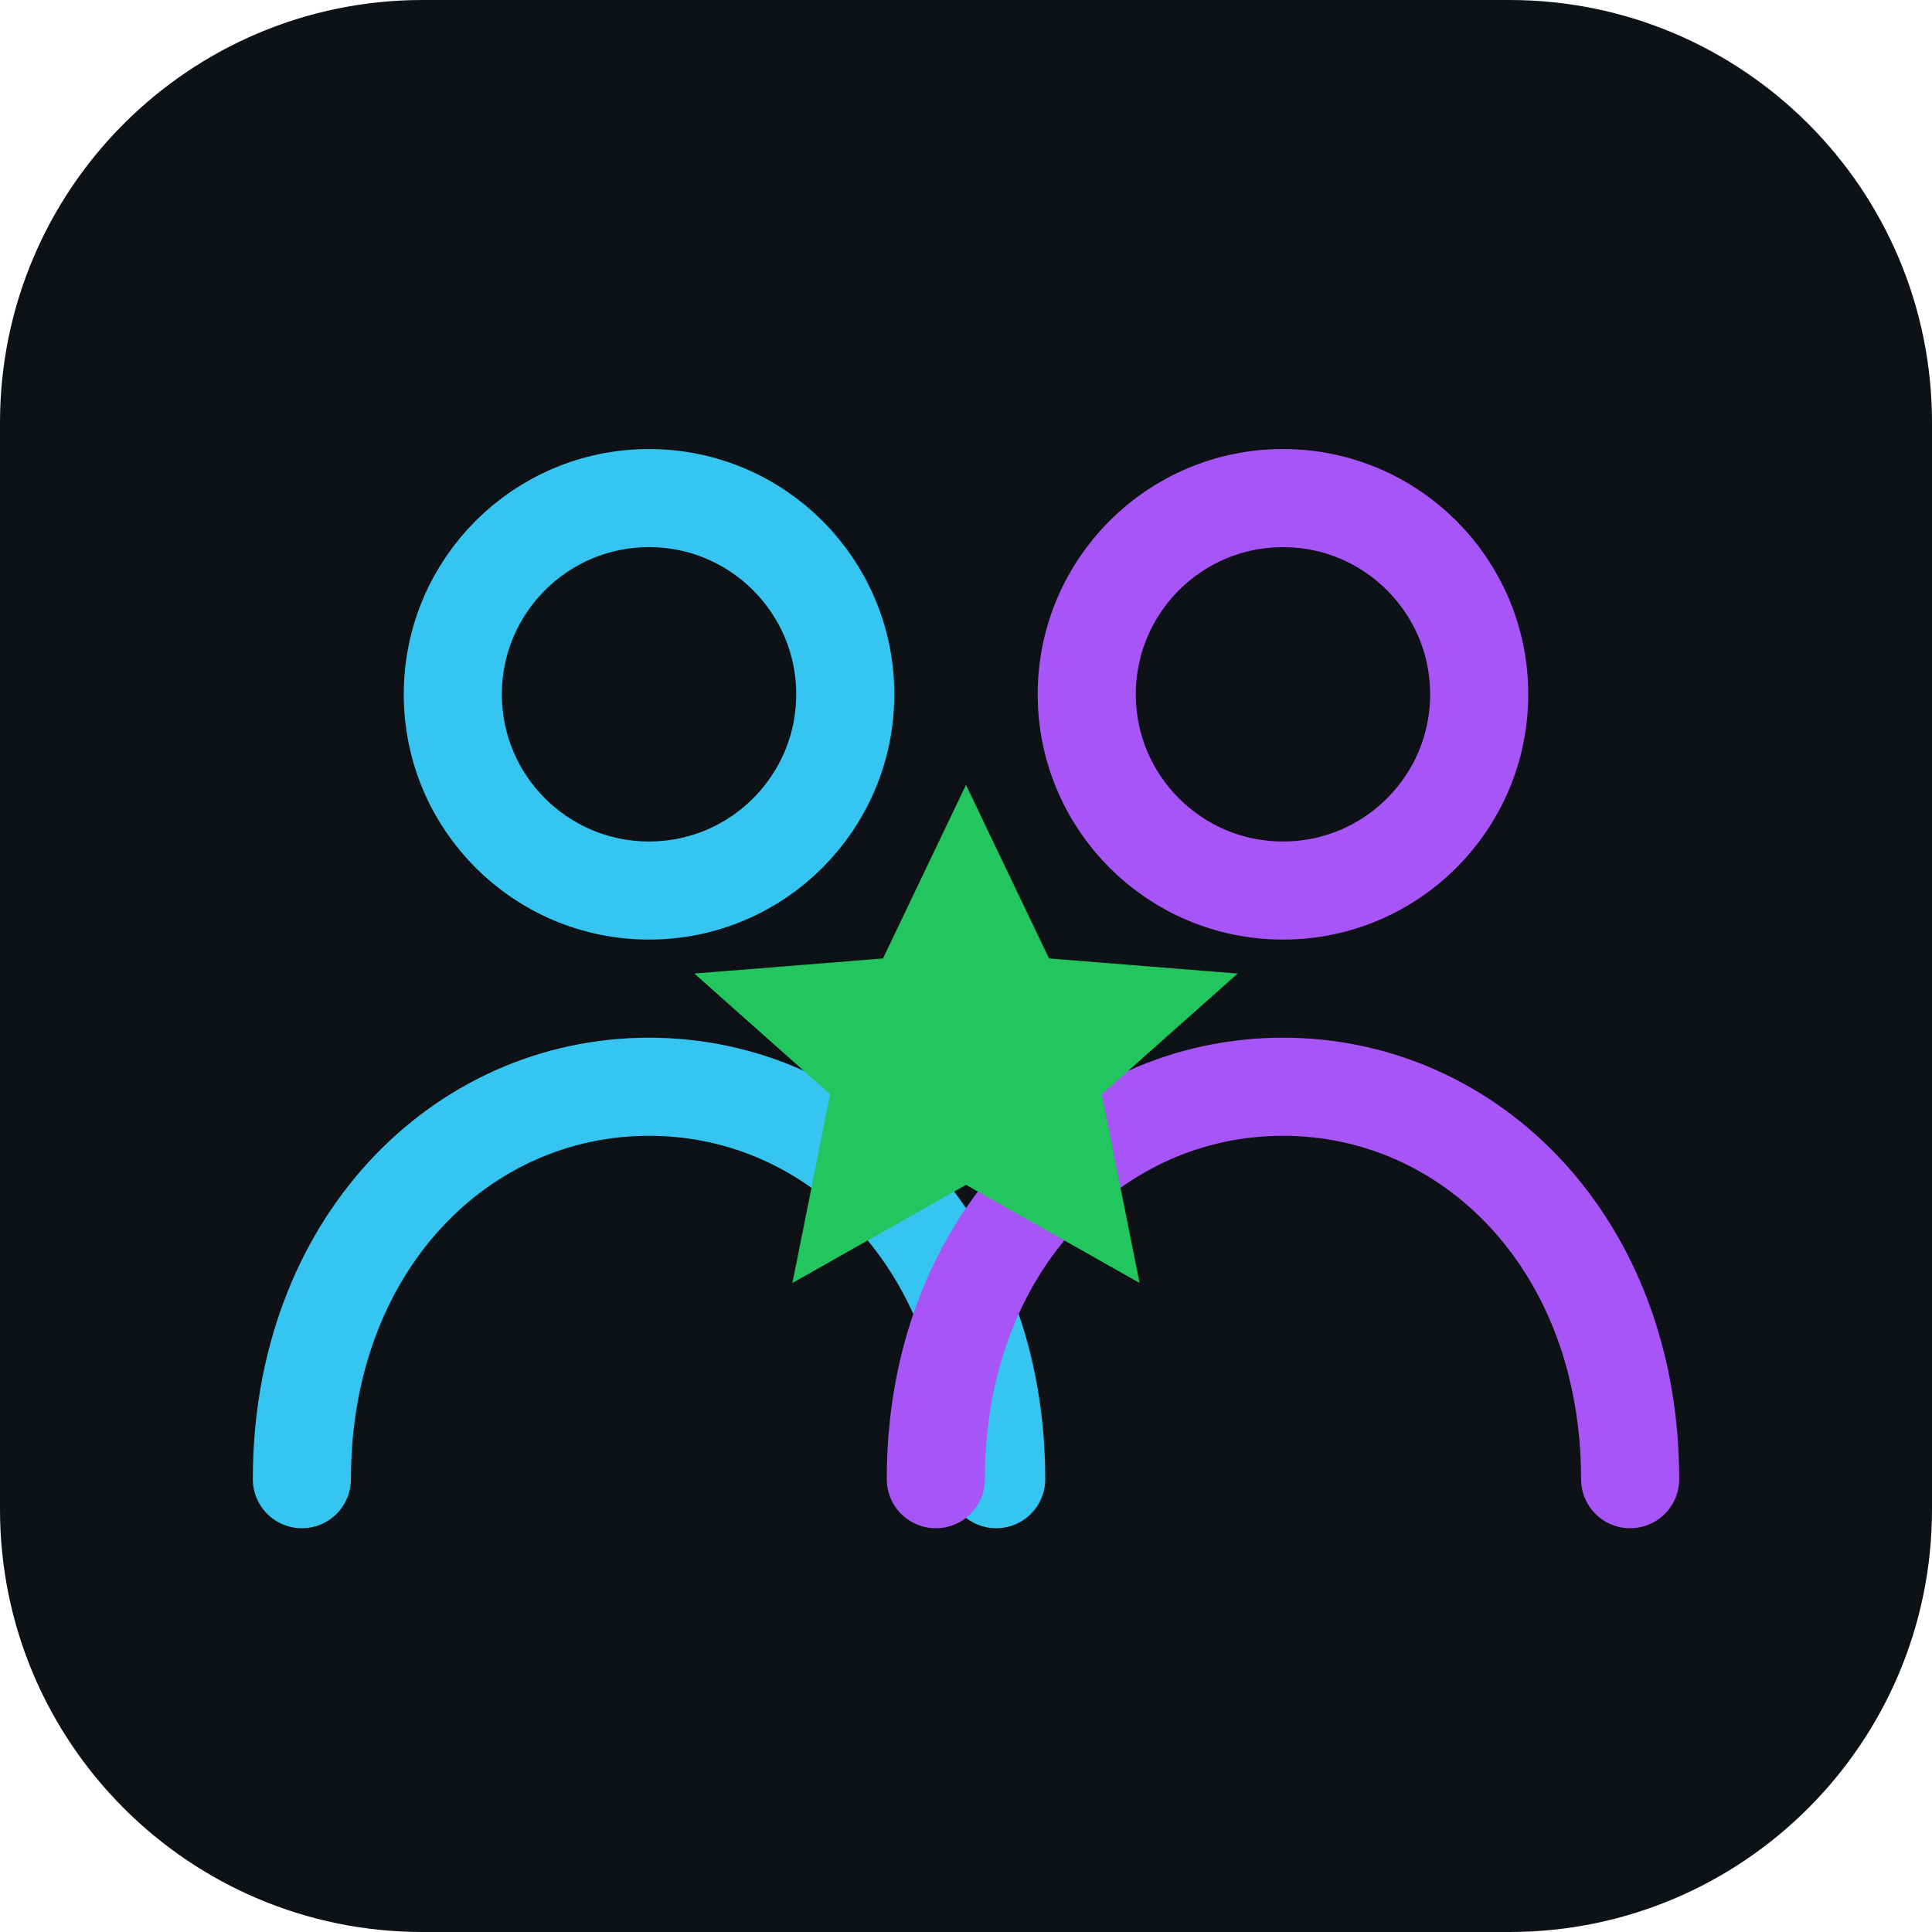
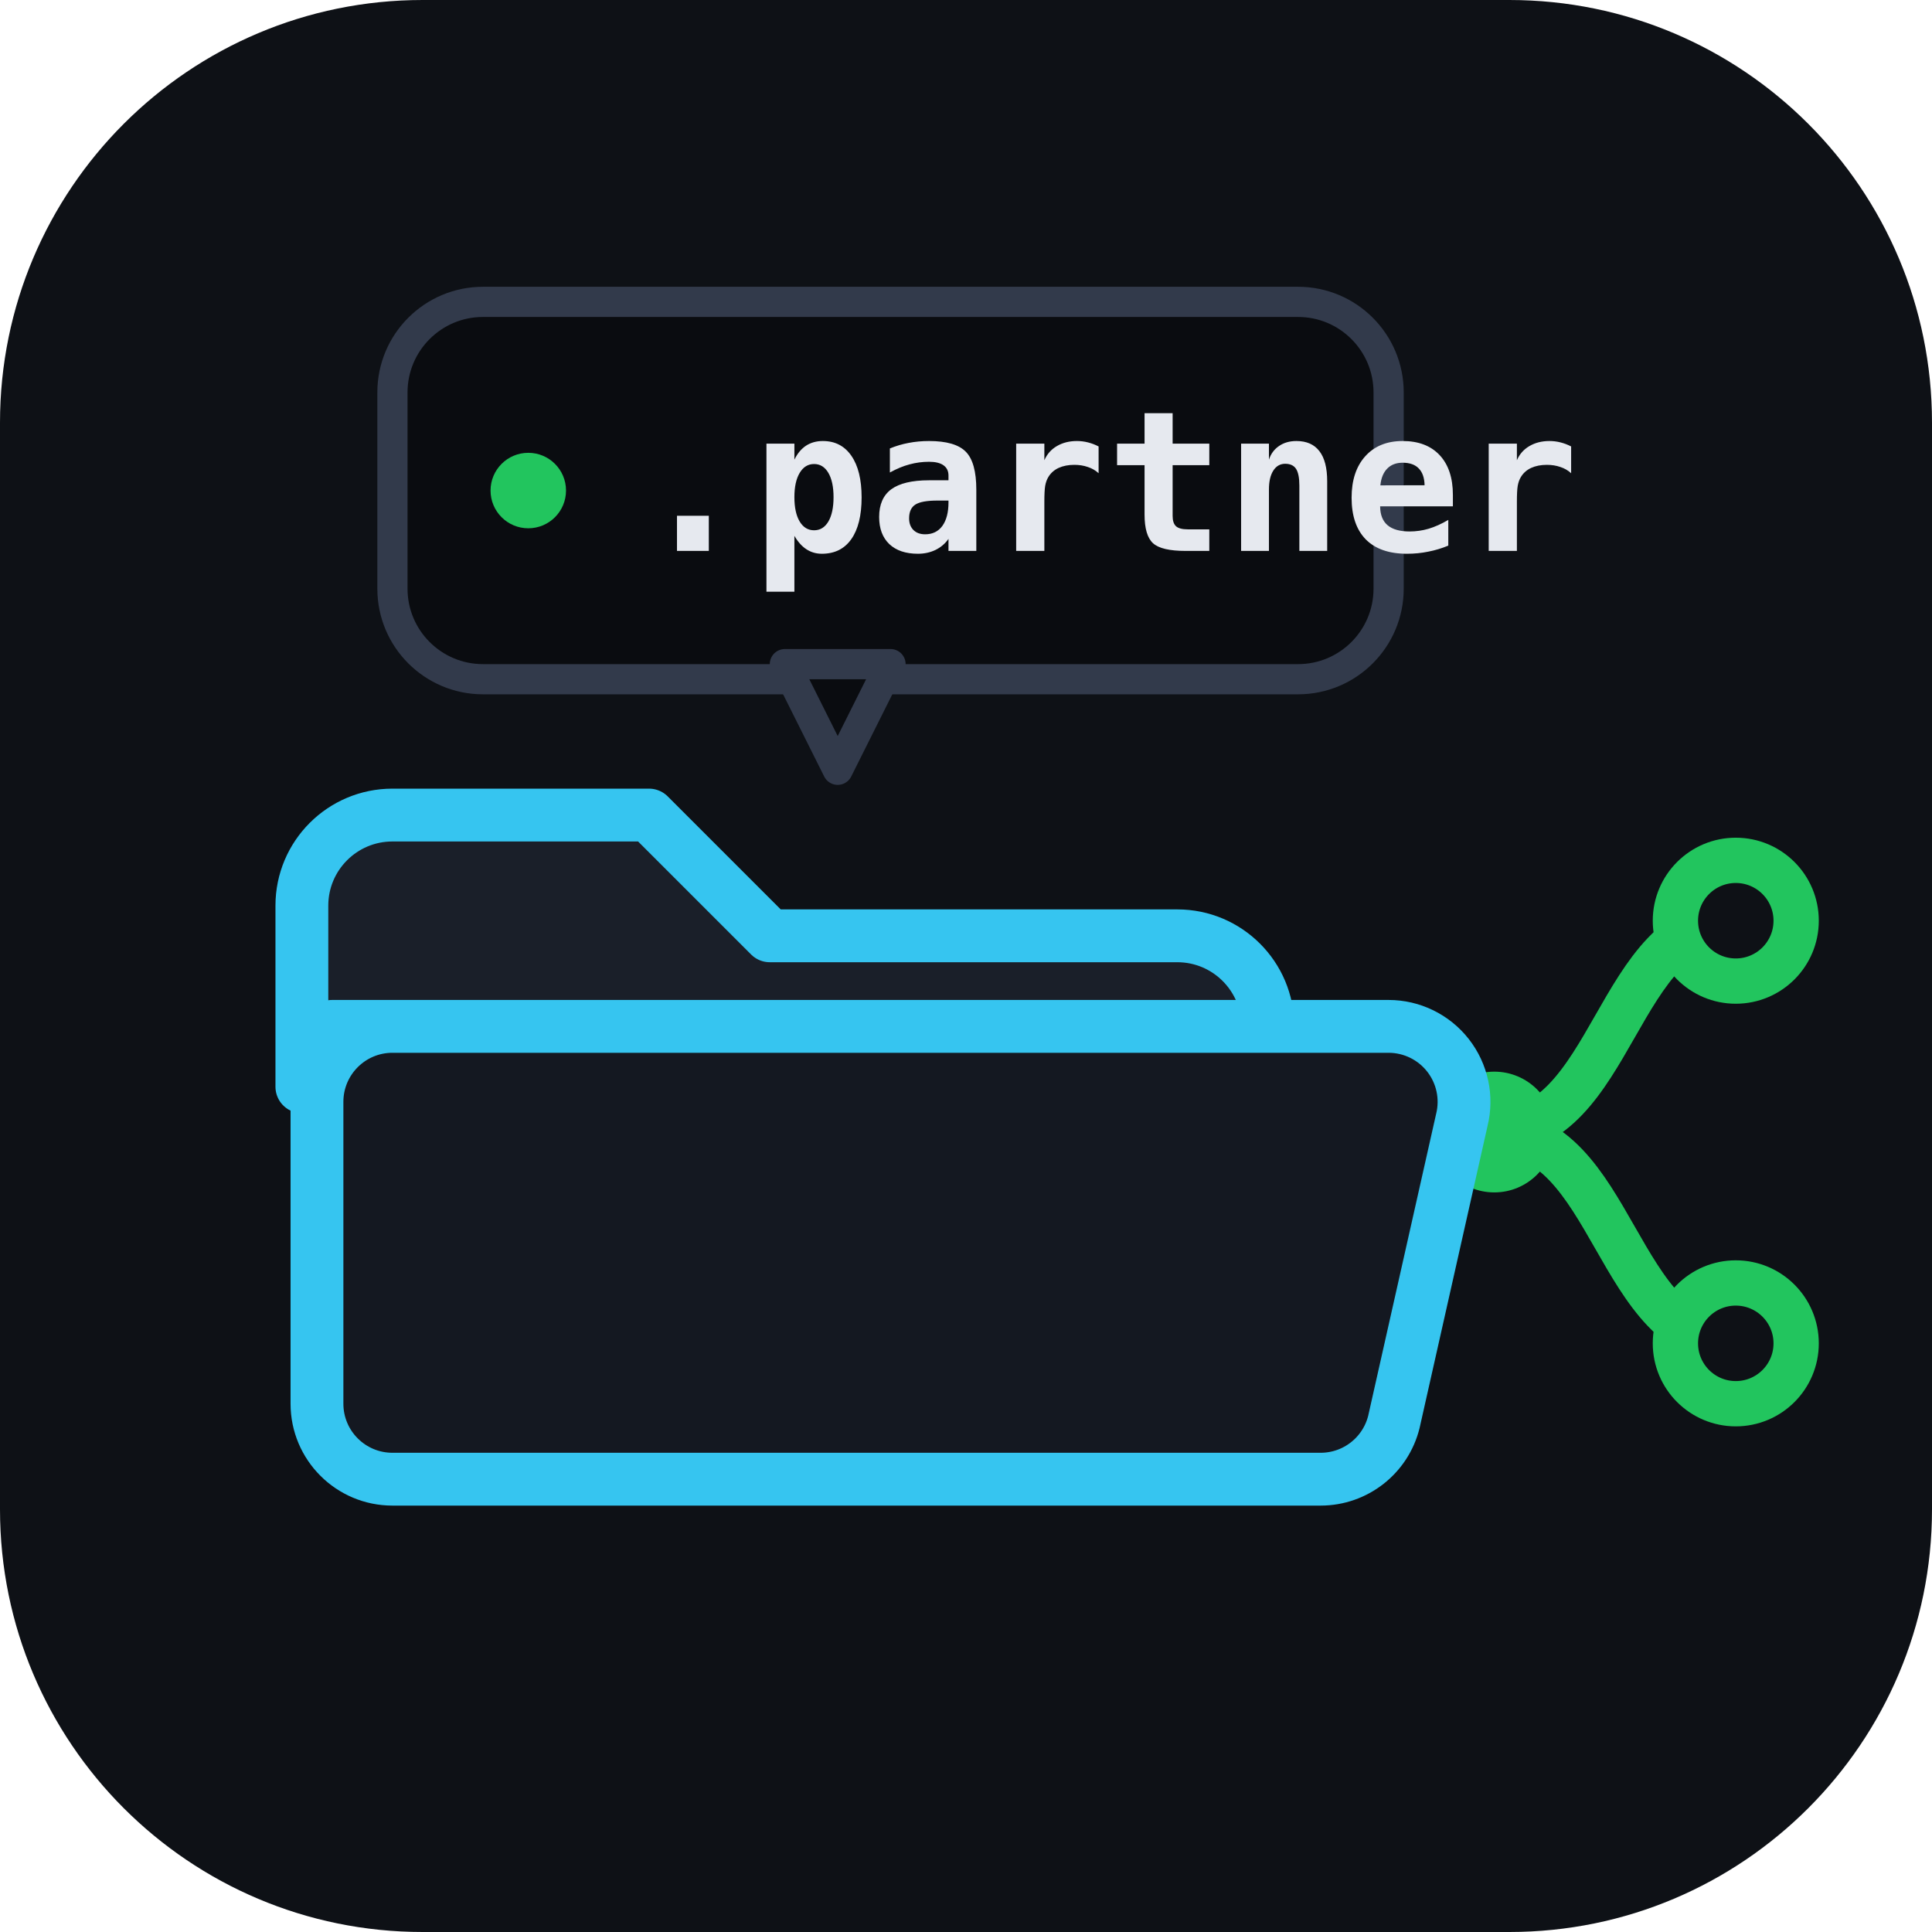
<svg xmlns="http://www.w3.org/2000/svg" width="256" height="256" viewBox="0 0 256 256" fill="none">
  <rect width="256" height="256" rx="56" fill="#0e1116" />
-   <circle cx="86" cy="92" r="26" stroke="#36c5f0" stroke-width="13" />
-   <path d="M40 196c0-31 21-52 46-52s46 21 46 52" stroke="#36c5f0" stroke-width="13" stroke-linecap="round" />
-   <circle cx="170" cy="92" r="26" stroke="#a855f7" stroke-width="13" />
-   <path d="M124 196c0-31 21-52 46-52s46 21 46 52" stroke="#a855f7" stroke-width="13" stroke-linecap="round" />
-   <path d="M128 104l11 23 25 2-18 16 5 25-23-13-23 13 5-25-18-16 25-2 11-23z" fill="#22c55e" />
+   <g stroke="#22c55e" stroke-width="6" fill="none" stroke-linecap="round">
+     <path d="M176 150 H198" />
+     <path d="M198 150 C 214 150 214 122 230 122" />
+     <path d="M198 150 C 214 150 214 178 230 178" />
+   </g>
+   <circle cx="198" cy="150" r="8" fill="#22c55e" />
+   <circle cx="230" cy="122" r="8" fill="#0e1116" stroke="#22c55e" stroke-width="6" />
+   <circle cx="230" cy="178" r="8" fill="#0e1116" stroke="#22c55e" stroke-width="6" />
+   <path d="M40 120 a12 12 0 0 1 12-12 h34 l16 16 h54 a12 12 0 0 1 12 12 v8 H40 Z" fill="#1a1f29" stroke="#36c5f0" stroke-width="7" stroke-linejoin="round" />
+   <path d="M44 136 H184 a10 10 0 0 1 9.7 12.4 l-9 40 a10 10 0 0 1 -9.7 7.6 H52 a10 10 0 0 1 -10-10 V146 a10 10 0 0 1 10-10 Z" fill="#141821" stroke="#36c5f0" stroke-width="7" stroke-linejoin="round" />
+   <g>
+     <rect x="52" y="40" width="132" height="50" rx="12" fill="#0a0c10" stroke="#323a4b" stroke-width="4" />
+     <path d="M104 88 l14 0 l-7 14 z" fill="#0a0c10" stroke="#323a4b" stroke-width="4" stroke-linejoin="round" />
+     <circle cx="70" cy="65" r="5" fill="#22c55e" />
+     <text x="84" y="73" font-family="JetBrains Mono, ui-monospace, monospace" font-size="26" font-weight="600" fill="#e6e9ef">.partner</text>
+   </g>
</svg>
